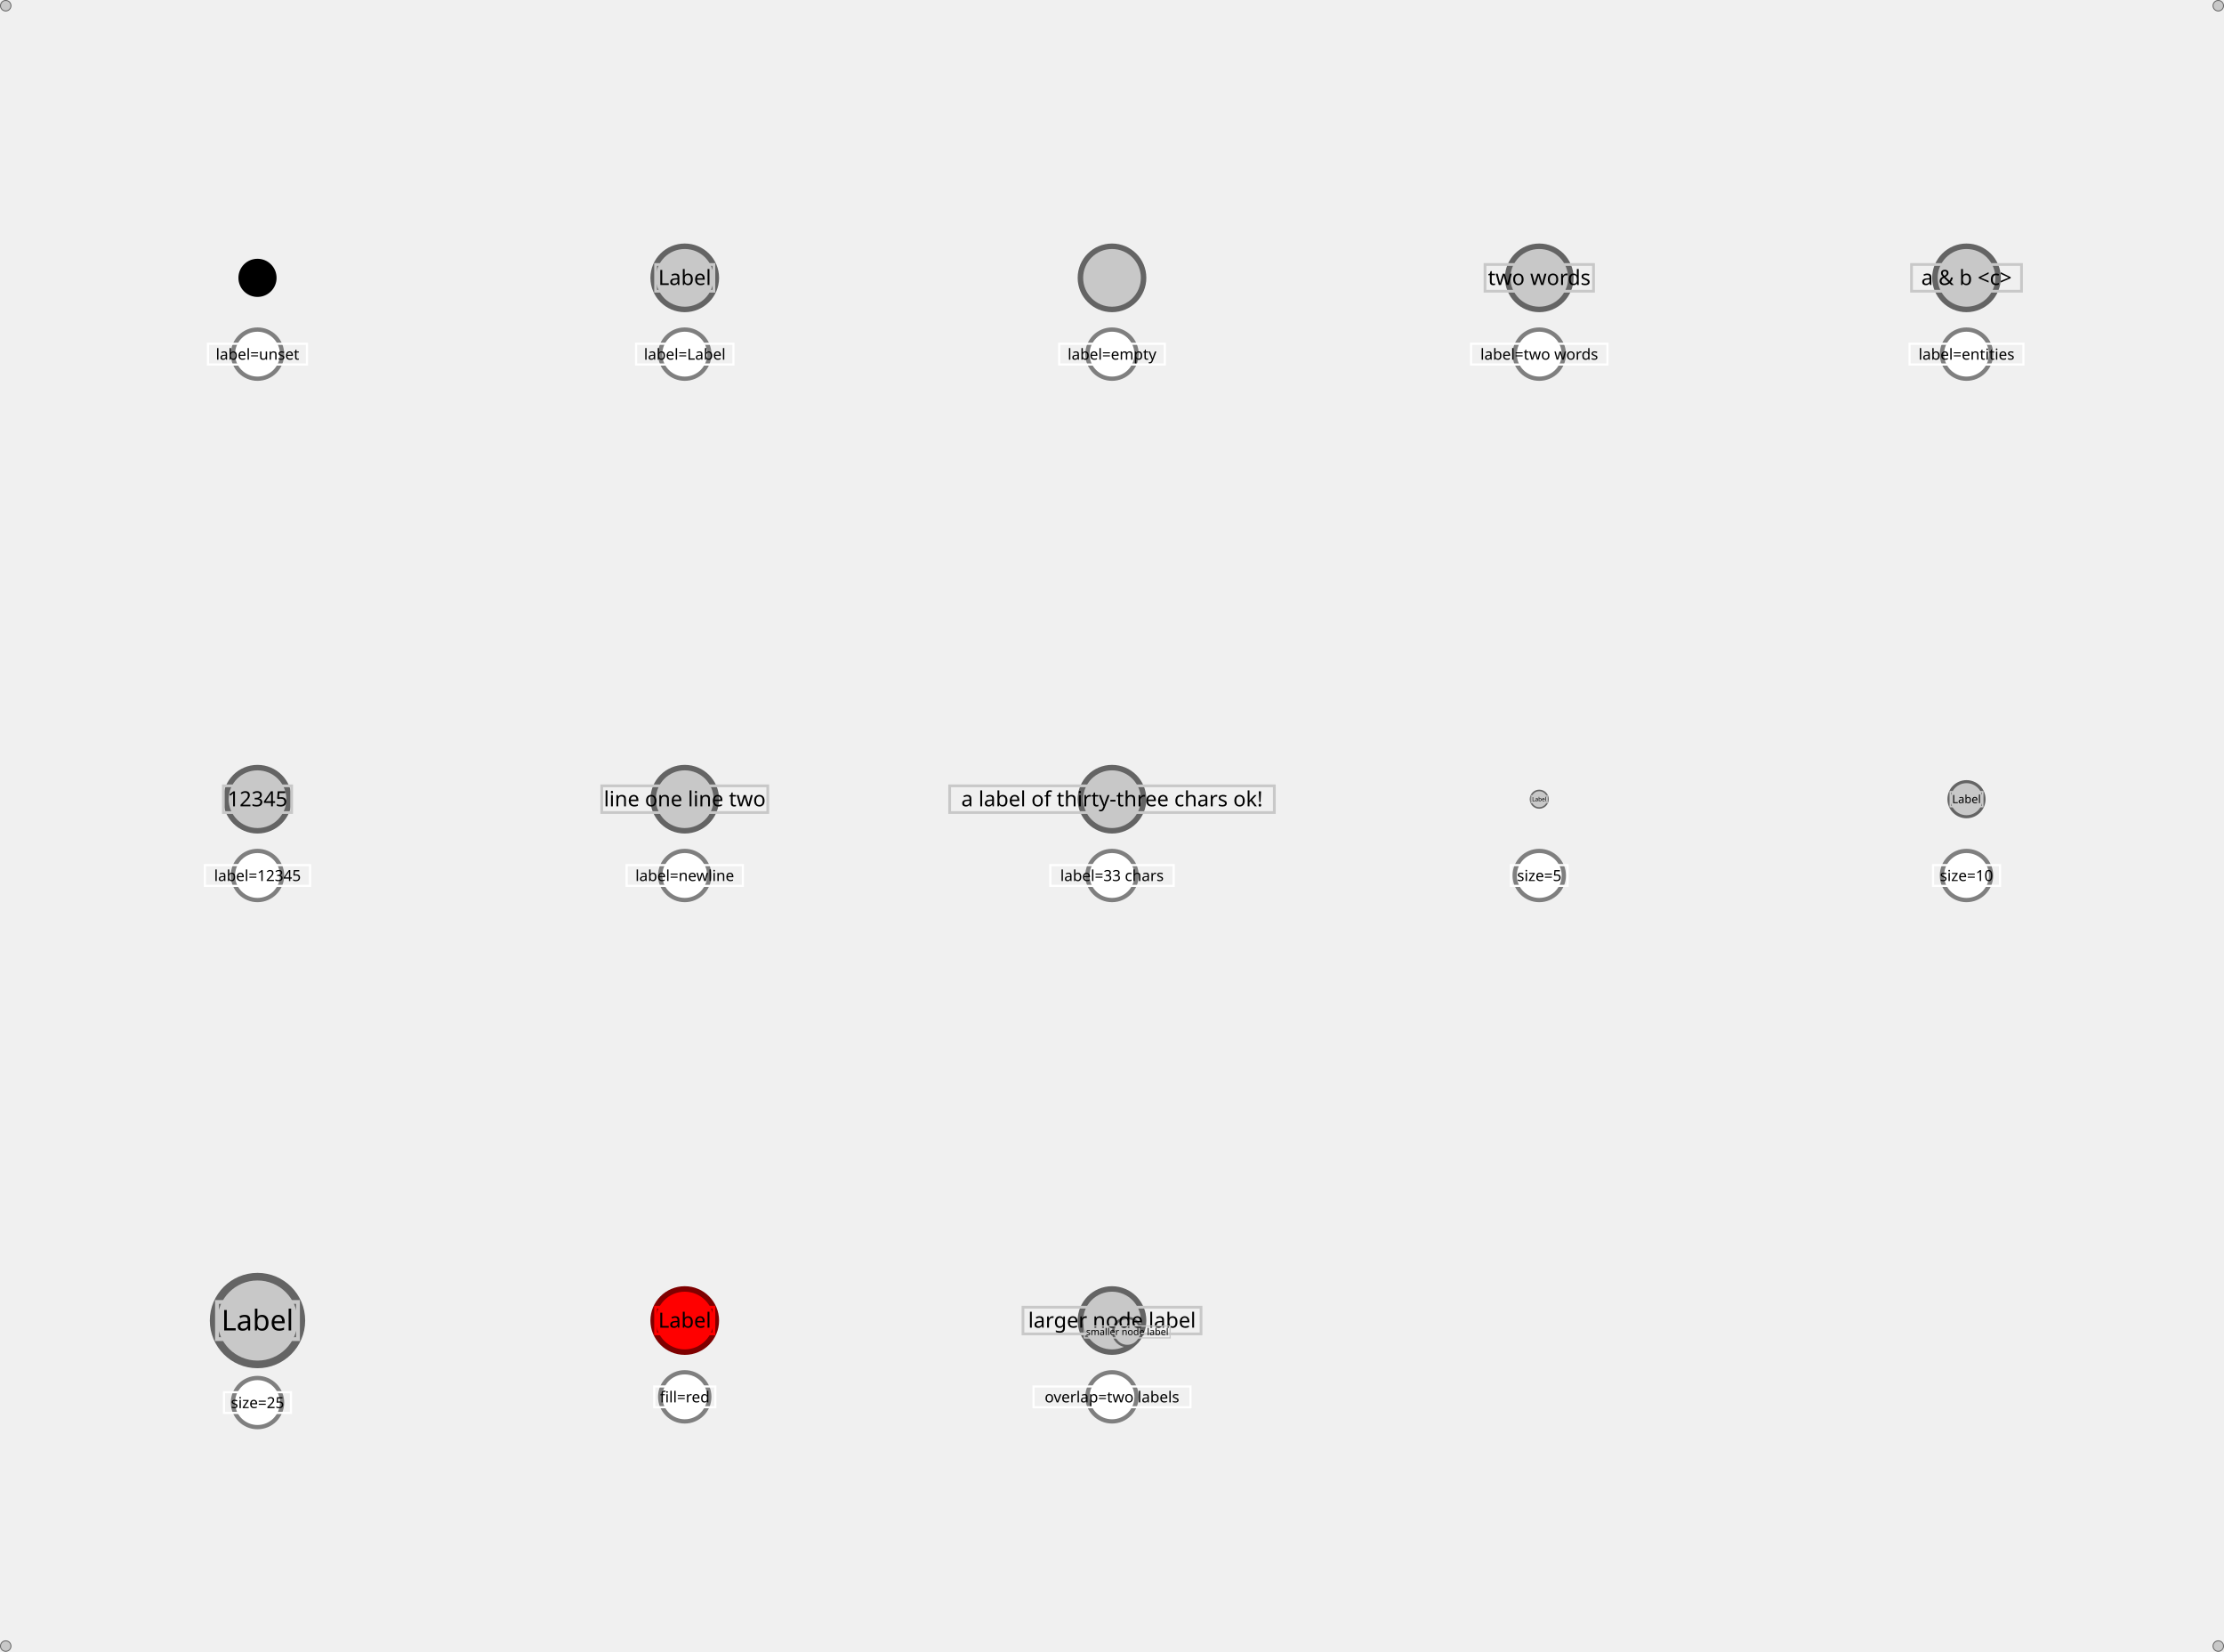
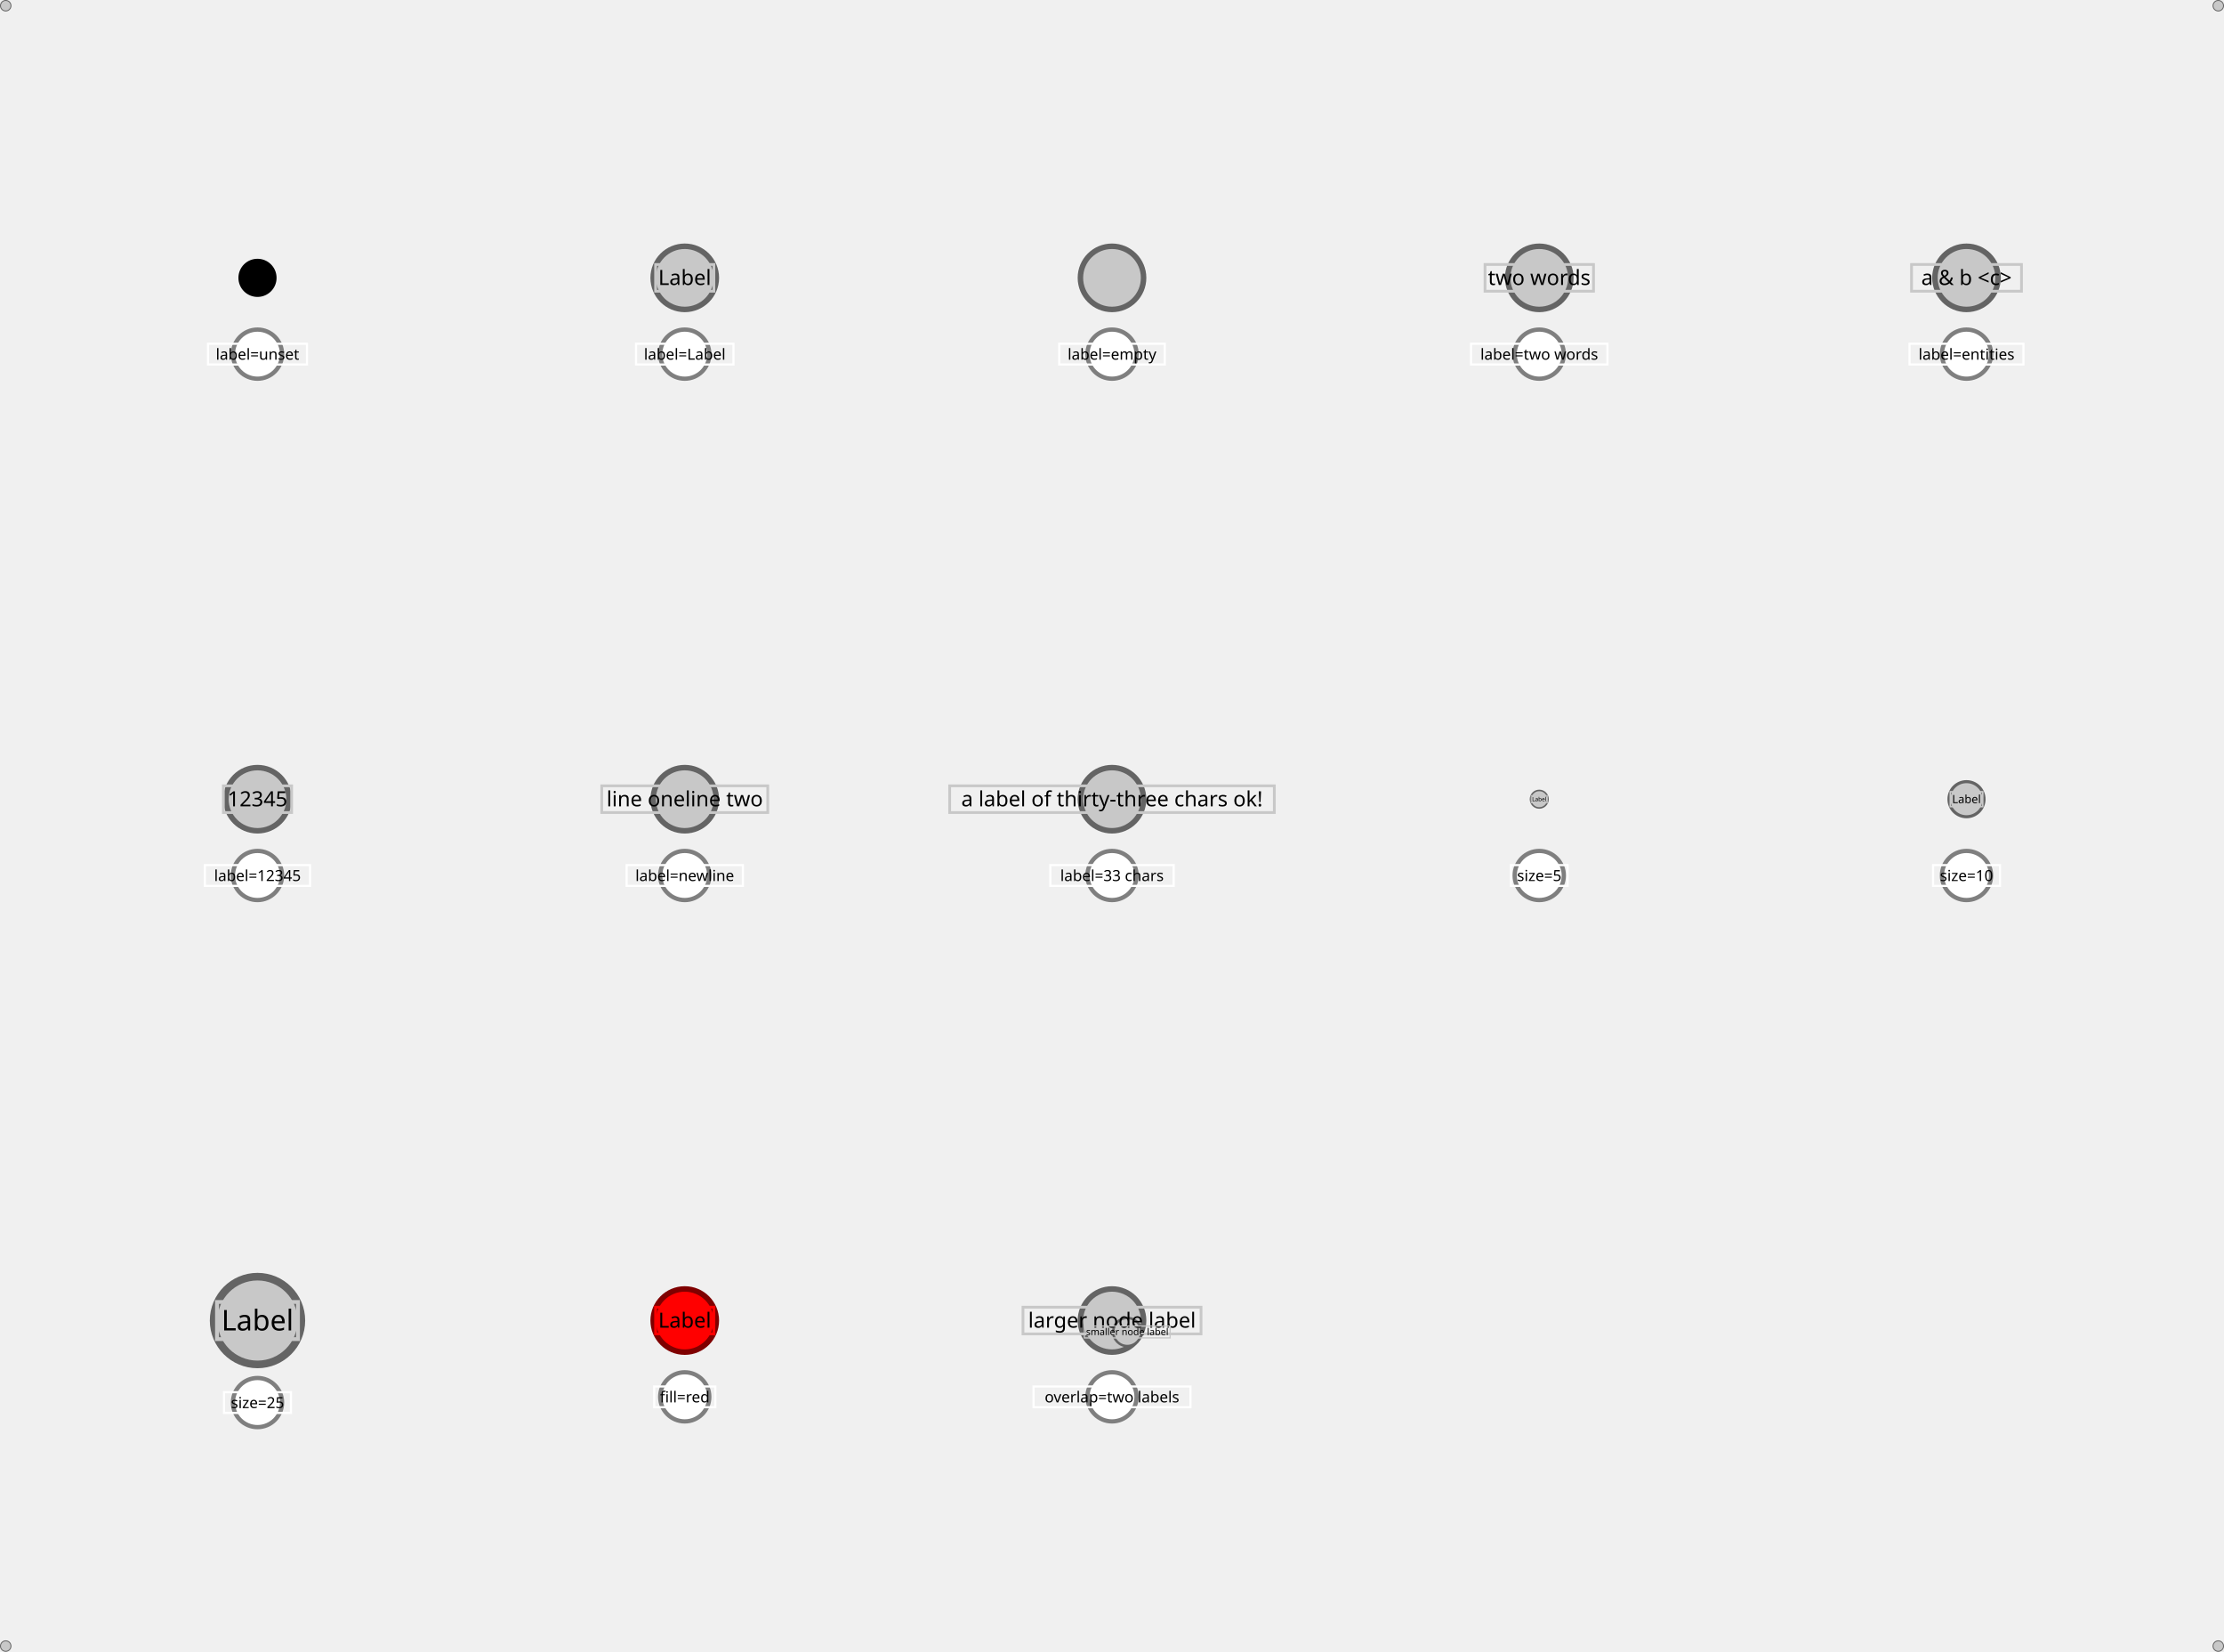
<svg xmlns="http://www.w3.org/2000/svg" contentScriptType="text/ecmascript" width="1166.0" zoomAndPan="magnify" contentStyleType="text/css" viewBox="17 -883 1166 866" height="866.0" preserveAspectRatio="xMidYMid meet" version="1.1">
  <g id="nodes">
    <circle fill-opacity="1.0" fill="#c8c8c8" r="23.0" cx="152.0" class="id_label-node-size-25" cy="-190.67" stroke="#646464" stroke-opacity="1.0" stroke-width="4.0" />
    <circle fill-opacity="1.0" fill="#c8c8c8" r="16.56" cx="376.0" class="id_label-text" cy="-737.33" stroke="#646464" stroke-opacity="1.0" stroke-width="2.88" />
    <circle fill-opacity="1.0" fill="#c8c8c8" r="16.56" cx="600.0" class="id_label-empty" cy="-737.33" stroke="#646464" stroke-opacity="1.0" stroke-width="2.88" />
    <circle fill-opacity="1.0" fill="#c8c8c8" r="16.56" cx="824.0" class="id_label-words" cy="-737.33" stroke="#646464" stroke-opacity="1.0" stroke-width="2.88" />
    <circle fill-opacity="1.0" fill="#c8c8c8" r="16.56" cx="1048.0" class="id_label-entity" cy="-737.33" stroke="#646464" stroke-opacity="1.0" stroke-width="2.88" />
    <circle fill-opacity="1.0" fill="#c8c8c8" r="16.56" cx="152.0" class="id_label-digits" cy="-464.0" stroke="#646464" stroke-opacity="1.0" stroke-width="2.88" />
    <circle fill-opacity="1.0" fill="#c8c8c8" r="16.56" cx="376.0" class="id_label-newline" cy="-464.0" stroke="#646464" stroke-opacity="1.0" stroke-width="2.88" />
    <circle fill-opacity="1.0" fill="#c8c8c8" r="16.56" cx="600.0" class="id_label-long" cy="-464.0" stroke="#646464" stroke-opacity="1.0" stroke-width="2.88" />
    <circle fill-opacity="1.0" fill="#ff0000" r="16.56" cx="376.0" class="id_label-on-red" cy="-190.67" stroke="#7f0000" stroke-opacity="1.0" stroke-width="2.88" />
    <circle fill-opacity="1.0" fill="#c8c8c8" r="16.56" cx="600.0" class="id_label-overlap" cy="-190.67" stroke="#646464" stroke-opacity="1.0" stroke-width="2.88" />
    <circle fill-opacity="1.0" fill="#ffffff" r="12.88" cx="152.0" class="id_cap-default" cy="-697.33" stroke="#7f7f7f" stroke-opacity="1.0" stroke-width="2.24" />
    <circle fill-opacity="1.0" fill="#ffffff" r="12.88" cx="376.0" class="id_cap-label-text" cy="-697.33" stroke="#7f7f7f" stroke-opacity="1.0" stroke-width="2.24" />
    <circle fill-opacity="1.0" fill="#ffffff" r="12.88" cx="600.0" class="id_cap-label-empty" cy="-697.33" stroke="#7f7f7f" stroke-opacity="1.0" stroke-width="2.24" />
    <circle fill-opacity="1.0" fill="#ffffff" r="12.88" cx="824.0" class="id_cap-label-words" cy="-697.33" stroke="#7f7f7f" stroke-opacity="1.0" stroke-width="2.24" />
    <circle fill-opacity="1.0" fill="#ffffff" r="12.88" cx="1048.0" class="id_cap-label-entity" cy="-697.33" stroke="#7f7f7f" stroke-opacity="1.0" stroke-width="2.24" />
    <circle fill-opacity="1.0" fill="#ffffff" r="12.88" cx="152.0" class="id_cap-label-digits" cy="-424.0" stroke="#7f7f7f" stroke-opacity="1.0" stroke-width="2.24" />
    <circle fill-opacity="1.0" fill="#ffffff" r="12.88" cx="376.0" class="id_cap-label-newline" cy="-424.0" stroke="#7f7f7f" stroke-opacity="1.0" stroke-width="2.24" />
    <circle fill-opacity="1.0" fill="#ffffff" r="12.88" cx="600.0" class="id_cap-label-long" cy="-424.0" stroke="#7f7f7f" stroke-opacity="1.0" stroke-width="2.24" />
    <circle fill-opacity="1.0" fill="#ffffff" r="12.88" cx="824.0" class="id_cap-label-node-size-5" cy="-424.0" stroke="#7f7f7f" stroke-opacity="1.0" stroke-width="2.24" />
    <circle fill-opacity="1.0" fill="#ffffff" r="12.88" cx="1048.0" class="id_cap-label-node-size-10" cy="-424.0" stroke="#7f7f7f" stroke-opacity="1.0" stroke-width="2.24" />
    <circle fill-opacity="1.0" fill="#ffffff" r="12.88" cx="152.0" class="id_cap-label-node-size-25" cy="-147.67" stroke="#7f7f7f" stroke-opacity="1.0" stroke-width="2.24" />
    <circle fill-opacity="1.0" fill="#ffffff" r="12.88" cx="376.0" class="id_cap-label-on-red" cy="-150.67" stroke="#7f7f7f" stroke-opacity="1.0" stroke-width="2.24" />
    <circle fill-opacity="1.0" fill="#ffffff" r="12.88" cx="600.0" class="id_cap-label-overlap" cy="-150.67" stroke="#7f7f7f" stroke-opacity="1.0" stroke-width="2.24" />
    <circle fill-opacity="1.0" fill="#c8c8c8" r="9.2" cx="1048.0" class="id_label-node-size-10" cy="-464.0" stroke="#646464" stroke-opacity="1.0" stroke-width="1.6" />
    <circle fill-opacity="1.0" fill="#c8c8c8" r="7.36" cx="608.0" class="id_label-overlap-small" cy="-184.67" stroke="#646464" stroke-opacity="1.0" stroke-width="1.28" />
    <circle fill-opacity="1.0" fill="#c8c8c8" r="4.6" cx="824.0" class="id_label-node-size-5" cy="-464.0" stroke="#646464" stroke-opacity="1.0" stroke-width="0.8" />
    <circle fill-opacity="1.0" fill="#c8c8c8" r="2.76" cx="20.0" class="id_anchor-nw" cy="-880.0" stroke="#646464" stroke-opacity="1.0" stroke-width="0.48" />
    <circle fill-opacity="1.0" fill="#c8c8c8" r="2.76" cx="1180.0" class="id_anchor-ne" cy="-880.0" stroke="#646464" stroke-opacity="1.0" stroke-width="0.48" />
    <circle fill-opacity="1.0" fill="#c8c8c8" r="2.76" cx="20.0" class="id_anchor-sw" cy="-20.0" stroke="#646464" stroke-opacity="1.0" stroke-width="0.48" />
    <circle fill-opacity="1.0" fill="#c8c8c8" r="2.76" cx="1180.0" class="id_anchor-se" cy="-20.0" stroke="#646464" stroke-opacity="1.0" stroke-width="0.48" />
    <circle fill-opacity="1.0" fill="#000000" r="9.2" cx="152.0" class="id_default" cy="-737.33" stroke="#000000" stroke-opacity="1.0" stroke-width="1.6" />
  </g>
  <g id="node-labels">
    <rect x="130.767" y="-200.4" fill="none" width="42.466" opacity="1.0" height="19.461" stroke="#c8c8c8" stroke-width="2.0" stroke-opacity="1.0" />
    <text font-size="15" x="152.0" y="-185.477" fill-opacity="1.0" fill="#000000" font-family="Dialog" style="text-anchor: middle;" class="id_label-node-size-25">
            Label
        </text>
    <rect x="360.716" y="-744.334" fill="none" width="30.567" opacity="1.0" height="14.008" stroke="#c8c8c8" stroke-width="1.44" stroke-opacity="1.0" />
    <text font-size="11" x="376.0" y="-733.592" fill-opacity="1.0" fill="#000000" font-family="Dialog" style="text-anchor: middle;" class="id_label-text">
            Label
        </text>
    <rect x="795.552" y="-744.334" fill="none" width="56.895" opacity="1.0" height="14.008" stroke="#c8c8c8" stroke-width="1.44" stroke-opacity="1.0" />
    <text font-size="11" x="824.0" y="-733.592" fill-opacity="1.0" fill="#000000" font-family="Dialog" style="text-anchor: middle;" class="id_label-words">
            two words
        </text>
    <rect x="1019.173" y="-744.334" fill="none" width="57.654" opacity="1.0" height="14.008" stroke="#c8c8c8" stroke-width="1.44" stroke-opacity="1.0" />
    <text font-size="11" x="1048.0" y="-733.592" fill-opacity="1.0" fill="#000000" font-family="Dialog" style="text-anchor: middle;" class="id_label-entity">
            a &amp; b &lt;c&gt;
        </text>
    <rect x="134.107" y="-471.004" fill="none" width="35.787" opacity="1.0" height="14.008" stroke="#c8c8c8" stroke-width="1.44" stroke-opacity="1.0" />
    <text font-size="11" x="152.0" y="-460.262" fill-opacity="1.0" fill="#000000" font-family="Dialog" style="text-anchor: middle;" class="id_label-digits">
            12345
        </text>
    <rect x="332.483" y="-471.004" fill="none" width="87.035" opacity="1.0" height="14.008" stroke="#c8c8c8" stroke-width="1.44" stroke-opacity="1.0" />
    <text font-size="11" x="376.0" y="-460.262" fill-opacity="1.0" fill="#000000" font-family="Dialog" style="text-anchor: middle;" class="id_label-newline">
-             line one line two
+             line oneline two
        </text>
    <rect x="514.892" y="-471.004" fill="none" width="170.215" opacity="1.0" height="14.008" stroke="#c8c8c8" stroke-width="1.44" stroke-opacity="1.0" />
    <text font-size="11" x="600.0" y="-460.262" fill-opacity="1.0" fill="#000000" font-family="Dialog" style="text-anchor: middle;" class="id_label-long">
            a label of thirty-three chars ok!
        </text>
    <rect x="360.716" y="-197.674" fill="none" width="30.567" opacity="1.0" height="14.008" stroke="#ff0000" stroke-width="1.44" stroke-opacity="1.0" />
    <text font-size="11" x="376.0" y="-186.932" fill-opacity="1.0" fill="#000000" font-family="Dialog" style="text-anchor: middle;" class="id_label-on-red">
            Label
        </text>
    <rect x="553.325" y="-197.674" fill="none" width="93.351" opacity="1.0" height="14.008" stroke="#c8c8c8" stroke-width="1.44" stroke-opacity="1.0" />
    <text font-size="11" x="600.0" y="-186.932" fill-opacity="1.0" fill="#000000" font-family="Dialog" style="text-anchor: middle;" class="id_label-overlap">
            larger node label
        </text>
    <rect x="126.049" y="-702.774" fill="none" width="51.902" opacity="1.0" height="10.887" stroke="#ffffff" stroke-width="1.12" stroke-opacity="1.0" />
    <text font-size="8" x="152.0" y="-694.425" fill-opacity="1.0" fill="#000000" font-family="Dialog" style="text-anchor: middle;" class="id_cap-default">
            label=unset
        </text>
    <rect x="350.461" y="-702.774" fill="none" width="51.079" opacity="1.0" height="10.887" stroke="#ffffff" stroke-width="1.12" stroke-opacity="1.0" />
    <text font-size="8" x="376.0" y="-694.425" fill-opacity="1.0" fill="#000000" font-family="Dialog" style="text-anchor: middle;" class="id_cap-label-text">
            label=Label
        </text>
    <rect x="572.32" y="-702.774" fill="none" width="55.36" opacity="1.0" height="10.887" stroke="#ffffff" stroke-width="1.12" stroke-opacity="1.0" />
    <text font-size="8" x="600.0" y="-694.425" fill-opacity="1.0" fill="#000000" font-family="Dialog" style="text-anchor: middle;" class="id_cap-label-empty">
            label=empty
        </text>
    <rect x="788.23" y="-702.774" fill="none" width="71.539" opacity="1.0" height="10.887" stroke="#ffffff" stroke-width="1.12" stroke-opacity="1.0" />
    <text font-size="8" x="824.0" y="-694.425" fill-opacity="1.0" fill="#000000" font-family="Dialog" style="text-anchor: middle;" class="id_cap-label-words">
            label=two words
        </text>
    <rect x="1018.151" y="-702.774" fill="none" width="59.699" opacity="1.0" height="10.887" stroke="#ffffff" stroke-width="1.12" stroke-opacity="1.0" />
    <text font-size="8" x="1048.0" y="-694.425" fill-opacity="1.0" fill="#000000" font-family="Dialog" style="text-anchor: middle;" class="id_cap-label-entity">
            label=entities
        </text>
    <rect x="124.433" y="-429.444" fill="none" width="55.135" opacity="1.0" height="10.887" stroke="#ffffff" stroke-width="1.12" stroke-opacity="1.0" />
    <text font-size="8" x="152.0" y="-421.095" fill-opacity="1.0" fill="#000000" font-family="Dialog" style="text-anchor: middle;" class="id_cap-label-digits">
            label=12345
        </text>
    <rect x="345.536" y="-429.444" fill="none" width="60.928" opacity="1.0" height="10.887" stroke="#ffffff" stroke-width="1.12" stroke-opacity="1.0" />
    <text font-size="8" x="376.0" y="-421.095" fill-opacity="1.0" fill="#000000" font-family="Dialog" style="text-anchor: middle;" class="id_cap-label-newline">
            label=newline
        </text>
    <rect x="567.66" y="-429.444" fill="none" width="64.681" opacity="1.0" height="10.887" stroke="#ffffff" stroke-width="1.12" stroke-opacity="1.0" />
    <text font-size="8" x="600.0" y="-421.095" fill-opacity="1.0" fill="#000000" font-family="Dialog" style="text-anchor: middle;" class="id_cap-label-long">
            label=33 chars
        </text>
    <rect x="809.121" y="-429.444" fill="none" width="29.758" opacity="1.0" height="10.887" stroke="#ffffff" stroke-width="1.12" stroke-opacity="1.0" />
    <text font-size="8" x="824.0" y="-421.095" fill-opacity="1.0" fill="#000000" font-family="Dialog" style="text-anchor: middle;" class="id_cap-label-node-size-5">
            size=5
        </text>
    <rect x="1030.452" y="-429.444" fill="none" width="35.096" opacity="1.0" height="10.887" stroke="#ffffff" stroke-width="1.12" stroke-opacity="1.0" />
    <text font-size="8" x="1048.0" y="-421.095" fill-opacity="1.0" fill="#000000" font-family="Dialog" style="text-anchor: middle;" class="id_cap-label-node-size-10">
            size=10
        </text>
    <rect x="134.452" y="-153.114" fill="none" width="35.096" opacity="1.0" height="10.887" stroke="#ffffff" stroke-width="1.12" stroke-opacity="1.0" />
    <text font-size="8" x="152.0" y="-144.765" fill-opacity="1.0" fill="#000000" font-family="Dialog" style="text-anchor: middle;" class="id_cap-label-node-size-25">
            size=25
        </text>
    <rect x="359.982" y="-156.114" fill="none" width="32.036" opacity="1.0" height="10.887" stroke="#ffffff" stroke-width="1.12" stroke-opacity="1.0" />
    <text font-size="8" x="376.0" y="-147.765" fill-opacity="1.0" fill="#000000" font-family="Dialog" style="text-anchor: middle;" class="id_cap-label-on-red">
            fill=red
        </text>
    <rect x="558.861" y="-156.114" fill="none" width="82.277" opacity="1.0" height="10.887" stroke="#ffffff" stroke-width="1.12" stroke-opacity="1.0" />
    <text font-size="8" x="600.0" y="-147.765" fill-opacity="1.0" fill="#000000" font-family="Dialog" style="text-anchor: middle;" class="id_cap-label-overlap">
            overlap=two labels
        </text>
    <rect x="1039.507" y="-467.892" fill="none" width="16.987" opacity="1.0" height="7.784" stroke="#c8c8c8" stroke-width="0.8" stroke-opacity="1.0" />
    <text font-size="6" x="1048.0" y="-461.923" fill-opacity="1.0" fill="#000000" font-family="Dialog" style="text-anchor: middle;" class="id_label-node-size-10">
            Label
        </text>
    <rect x="585.519" y="-187.782" fill="none" width="44.962" opacity="1.0" height="6.224" stroke="#c8c8c8" stroke-width="0.64" stroke-opacity="1.0" />
    <text font-size="5" x="608.0" y="-183.009" fill-opacity="1.0" fill="#000000" font-family="Dialog" style="text-anchor: middle;" class="id_label-overlap-small">
            smaller node label
        </text>
    <rect x="819.753" y="-465.946" fill="none" width="8.493" opacity="1.0" height="3.892" stroke="#c8c8c8" stroke-width="0.4" stroke-opacity="1.0" />
    <text font-size="3" x="824.0" y="-462.961" fill-opacity="1.0" fill="#000000" font-family="Dialog" style="text-anchor: middle;" class="id_label-node-size-5">
            Label
        </text>
  </g>
</svg>
